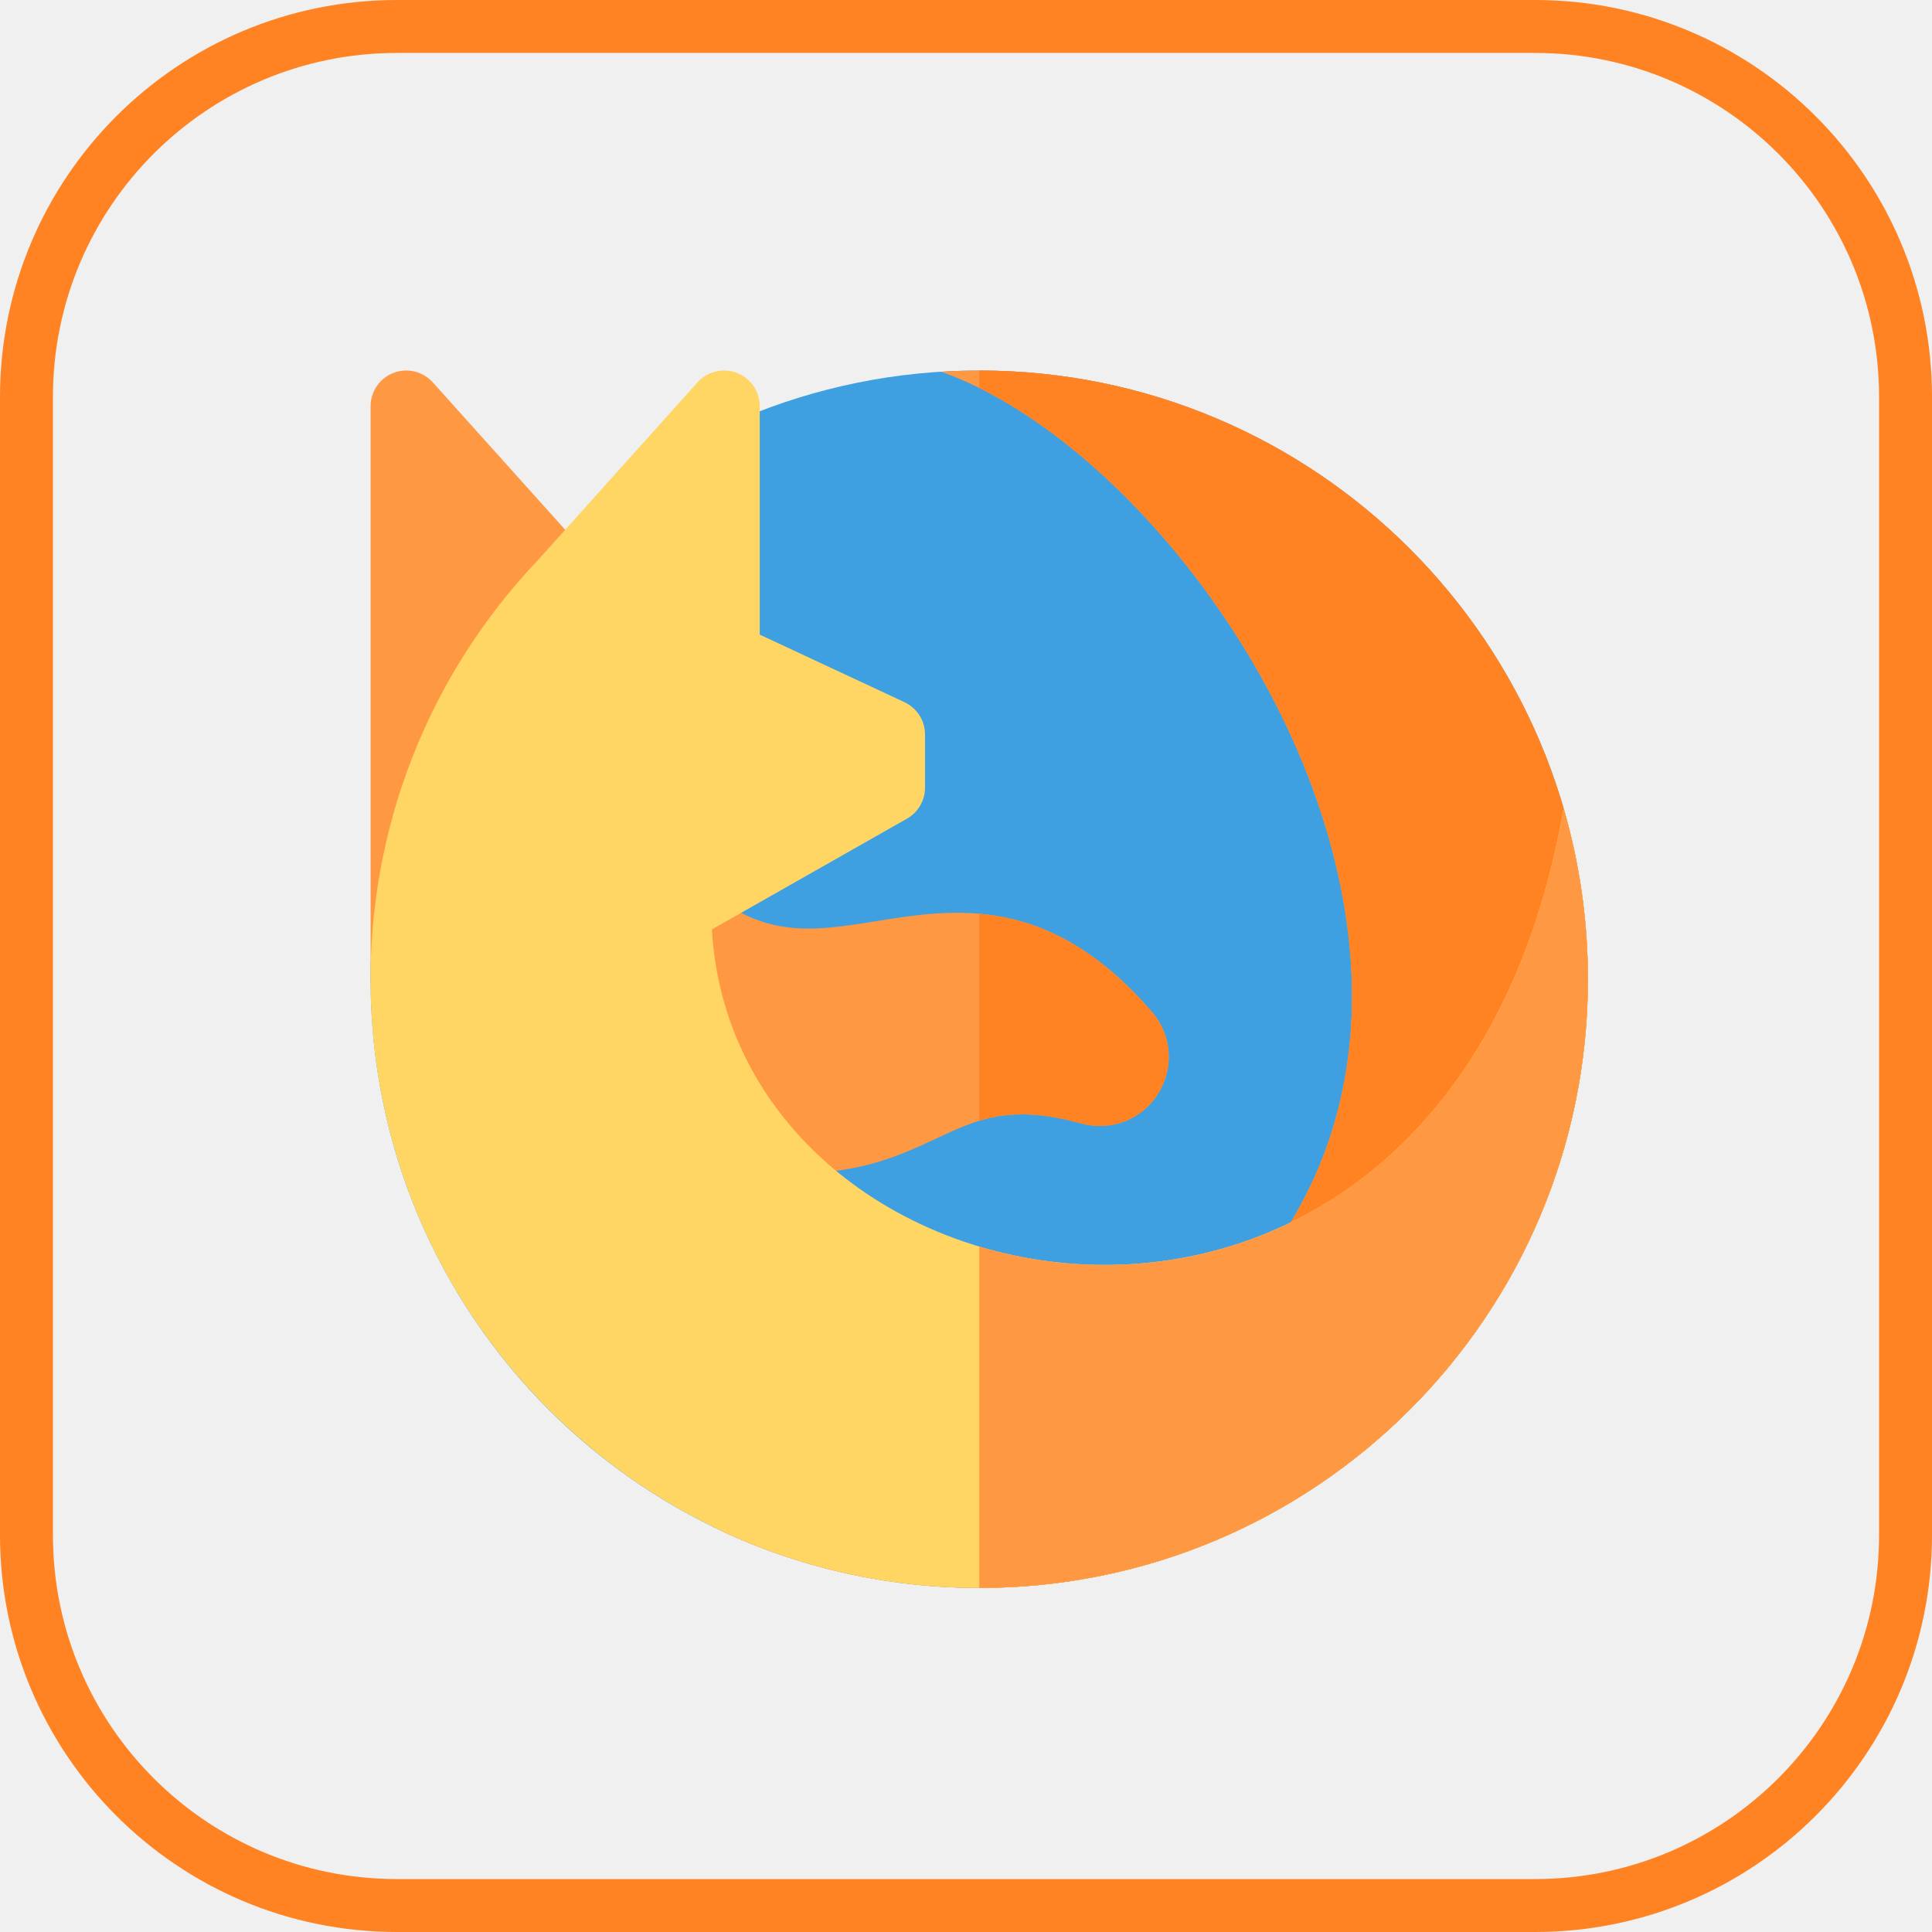
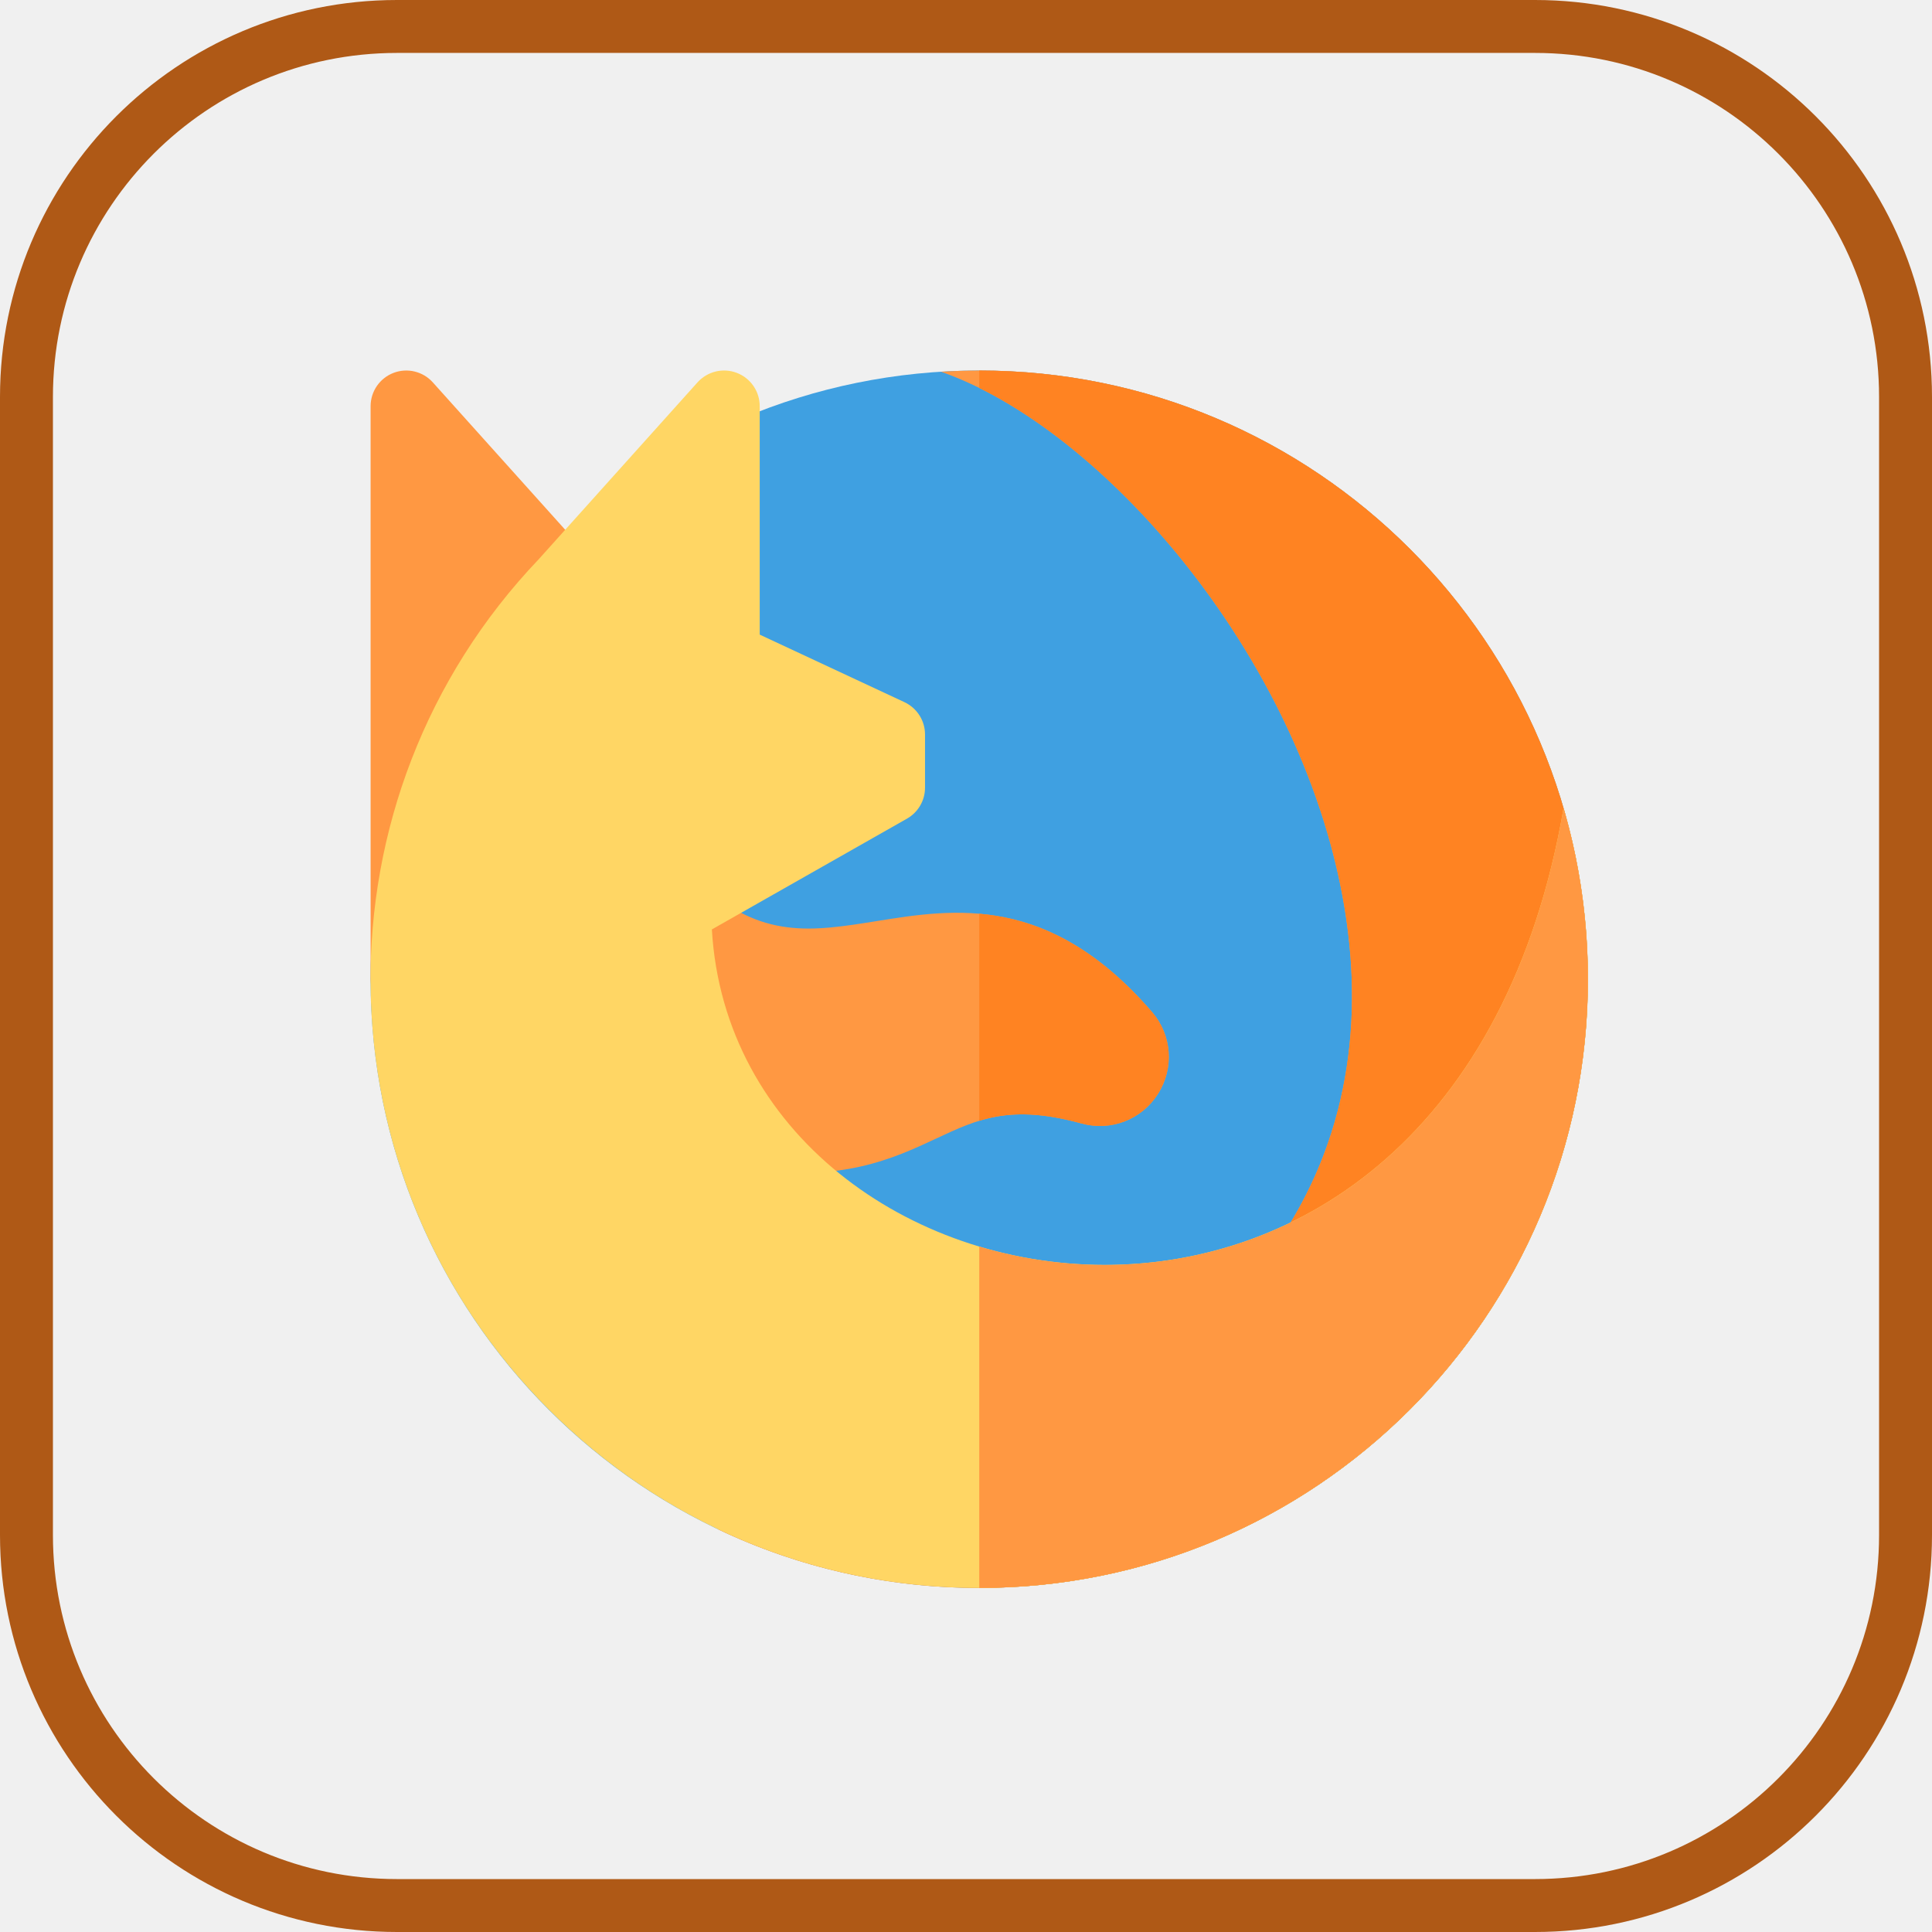
<svg xmlns="http://www.w3.org/2000/svg" xmlns:xlink="http://www.w3.org/1999/xlink" width="73px" height="73px" viewBox="0 0 73 73" version="1.1">
  <defs>
    <rect id="path-1" x="0" y="0" width="69" height="69" rx="14" />
  </defs>
  <g id="basics/the-browser/gecko" stroke="none" stroke-width="1" fill="none" fill-rule="evenodd">
    <g id="container" transform="translate(2, 2)">
      <mask id="mask-2" fill="white">
        <use xlink:href="#path-1" />
      </mask>
-       <rect stroke="#FF8322" stroke-width="2" x="-1" y="-1" width="71" height="71" rx="14" />
+       <rect stroke="#AF5916" stroke-width="2" x="-1" y="-1" width="71" height="71" rx="14" />
    </g>
    <g id="firefox" transform="translate(14, 14)" fill-rule="nonzero">
      <path d="M23.001,46 C10.29,46 0.003,35.713 0.003,23 C0.003,10.288 10.289,0 23.001,0 C35.711,0 45.998,10.287 45.998,23 C45.998,35.712 35.712,46 23.001,46 Z" id="Shape" fill="#3FA0E1" />
      <path d="M23.001,8.984375e-05 C22.517,8.984375e-05 22.037,0.017 21.559,0.046 C28.155,2.359 36.263,12.147 37.028,22.155 C37.705,31.029 32.518,40.411 13.126,43.784 C16.172,45.235 19.527,46 23.001,46 C35.711,46 45.998,35.713 45.998,23 C45.998,10.288 35.712,8.984375e-05 23.001,8.984375e-05 Z" id="Shape" fill="#FF9842" />
      <path d="M23.001,0 L23.001,0.659 C29.282,3.768 36.318,12.866 37.028,22.155 C37.572,29.28 34.334,36.732 23.001,41.139 L23.001,46 C35.711,46 45.998,35.713 45.998,23 C45.998,10.288 35.712,0 23.001,0 Z" id="Shape" fill="#FF8322" />
      <g id="Group" fill="#FF9842">
        <path d="M9.218,8.091 L2.353,0.447 C1.98,0.032 1.39,-0.11 0.869,0.089 C0.347,0.289 0.003,0.79 0.003,1.348 L0.003,23 C0.003,23.744 0.606,24.348 1.351,24.348 C2.095,24.348 2.698,23.744 2.698,23 C2.698,18.998 3.859,15.153 6.016,11.871 L9.218,8.091 Z" id="Shape" />
        <path d="M14.144,30.148 C13.801,30.094 13.492,29.909 13.281,29.633 C11.253,26.969 10.18,23.757 10.18,20.346 C10.18,19.17 11.589,18.558 12.449,19.362 C14.741,21.507 16.676,21.196 19.127,20.803 C22.037,20.336 25.657,19.754 29.527,24.236 C30.281,25.109 30.373,26.352 29.756,27.329 C29.139,28.306 27.977,28.756 26.865,28.45 C24.173,27.71 22.938,28.287 21.376,29.018 C19.76,29.774 17.748,30.715 14.144,30.148 Z" id="Shape" />
      </g>
      <path d="M45.08,16.534 C40.83,41.1 13.788,36.469 12.898,21.118 L20.269,16.933 C20.691,16.694 20.952,16.246 20.952,15.761 L20.952,13.752 C20.952,13.229 20.648,12.753 20.174,12.531 L14.706,9.979 L14.706,1.348 C14.706,0.789 14.362,0.289 13.841,0.089 C13.32,-0.111 12.729,0.032 12.356,0.447 L6.358,7.128 C-2.217,16.118 -2.146,30.378 6.739,39.263 C10.965,43.49 16.719,46 23.001,46 C29.091,46 34.895,43.631 39.262,39.263 C45.464,33.061 47.334,24.275 45.08,16.534 Z" id="Shape" fill="#FFD664" />
      <path d="M29.527,24.236 C27.232,21.578 25.024,20.701 23.001,20.525 L23.001,28.348 C24.002,28.043 25.131,27.973 26.865,28.45 C27.977,28.756 29.139,28.305 29.756,27.328 C30.373,26.351 30.281,25.109 29.527,24.236 Z" id="Shape" fill="#FF8322" />
      <path d="M45.08,16.534 C42.491,31.501 31.442,35.63 23.001,33.101 L23.001,46 C29.091,46 34.895,43.631 39.262,39.263 C45.464,33.061 47.334,24.275 45.08,16.534 Z" id="Shape" fill="#FF9842" />
    </g>
  </g>
</svg>
